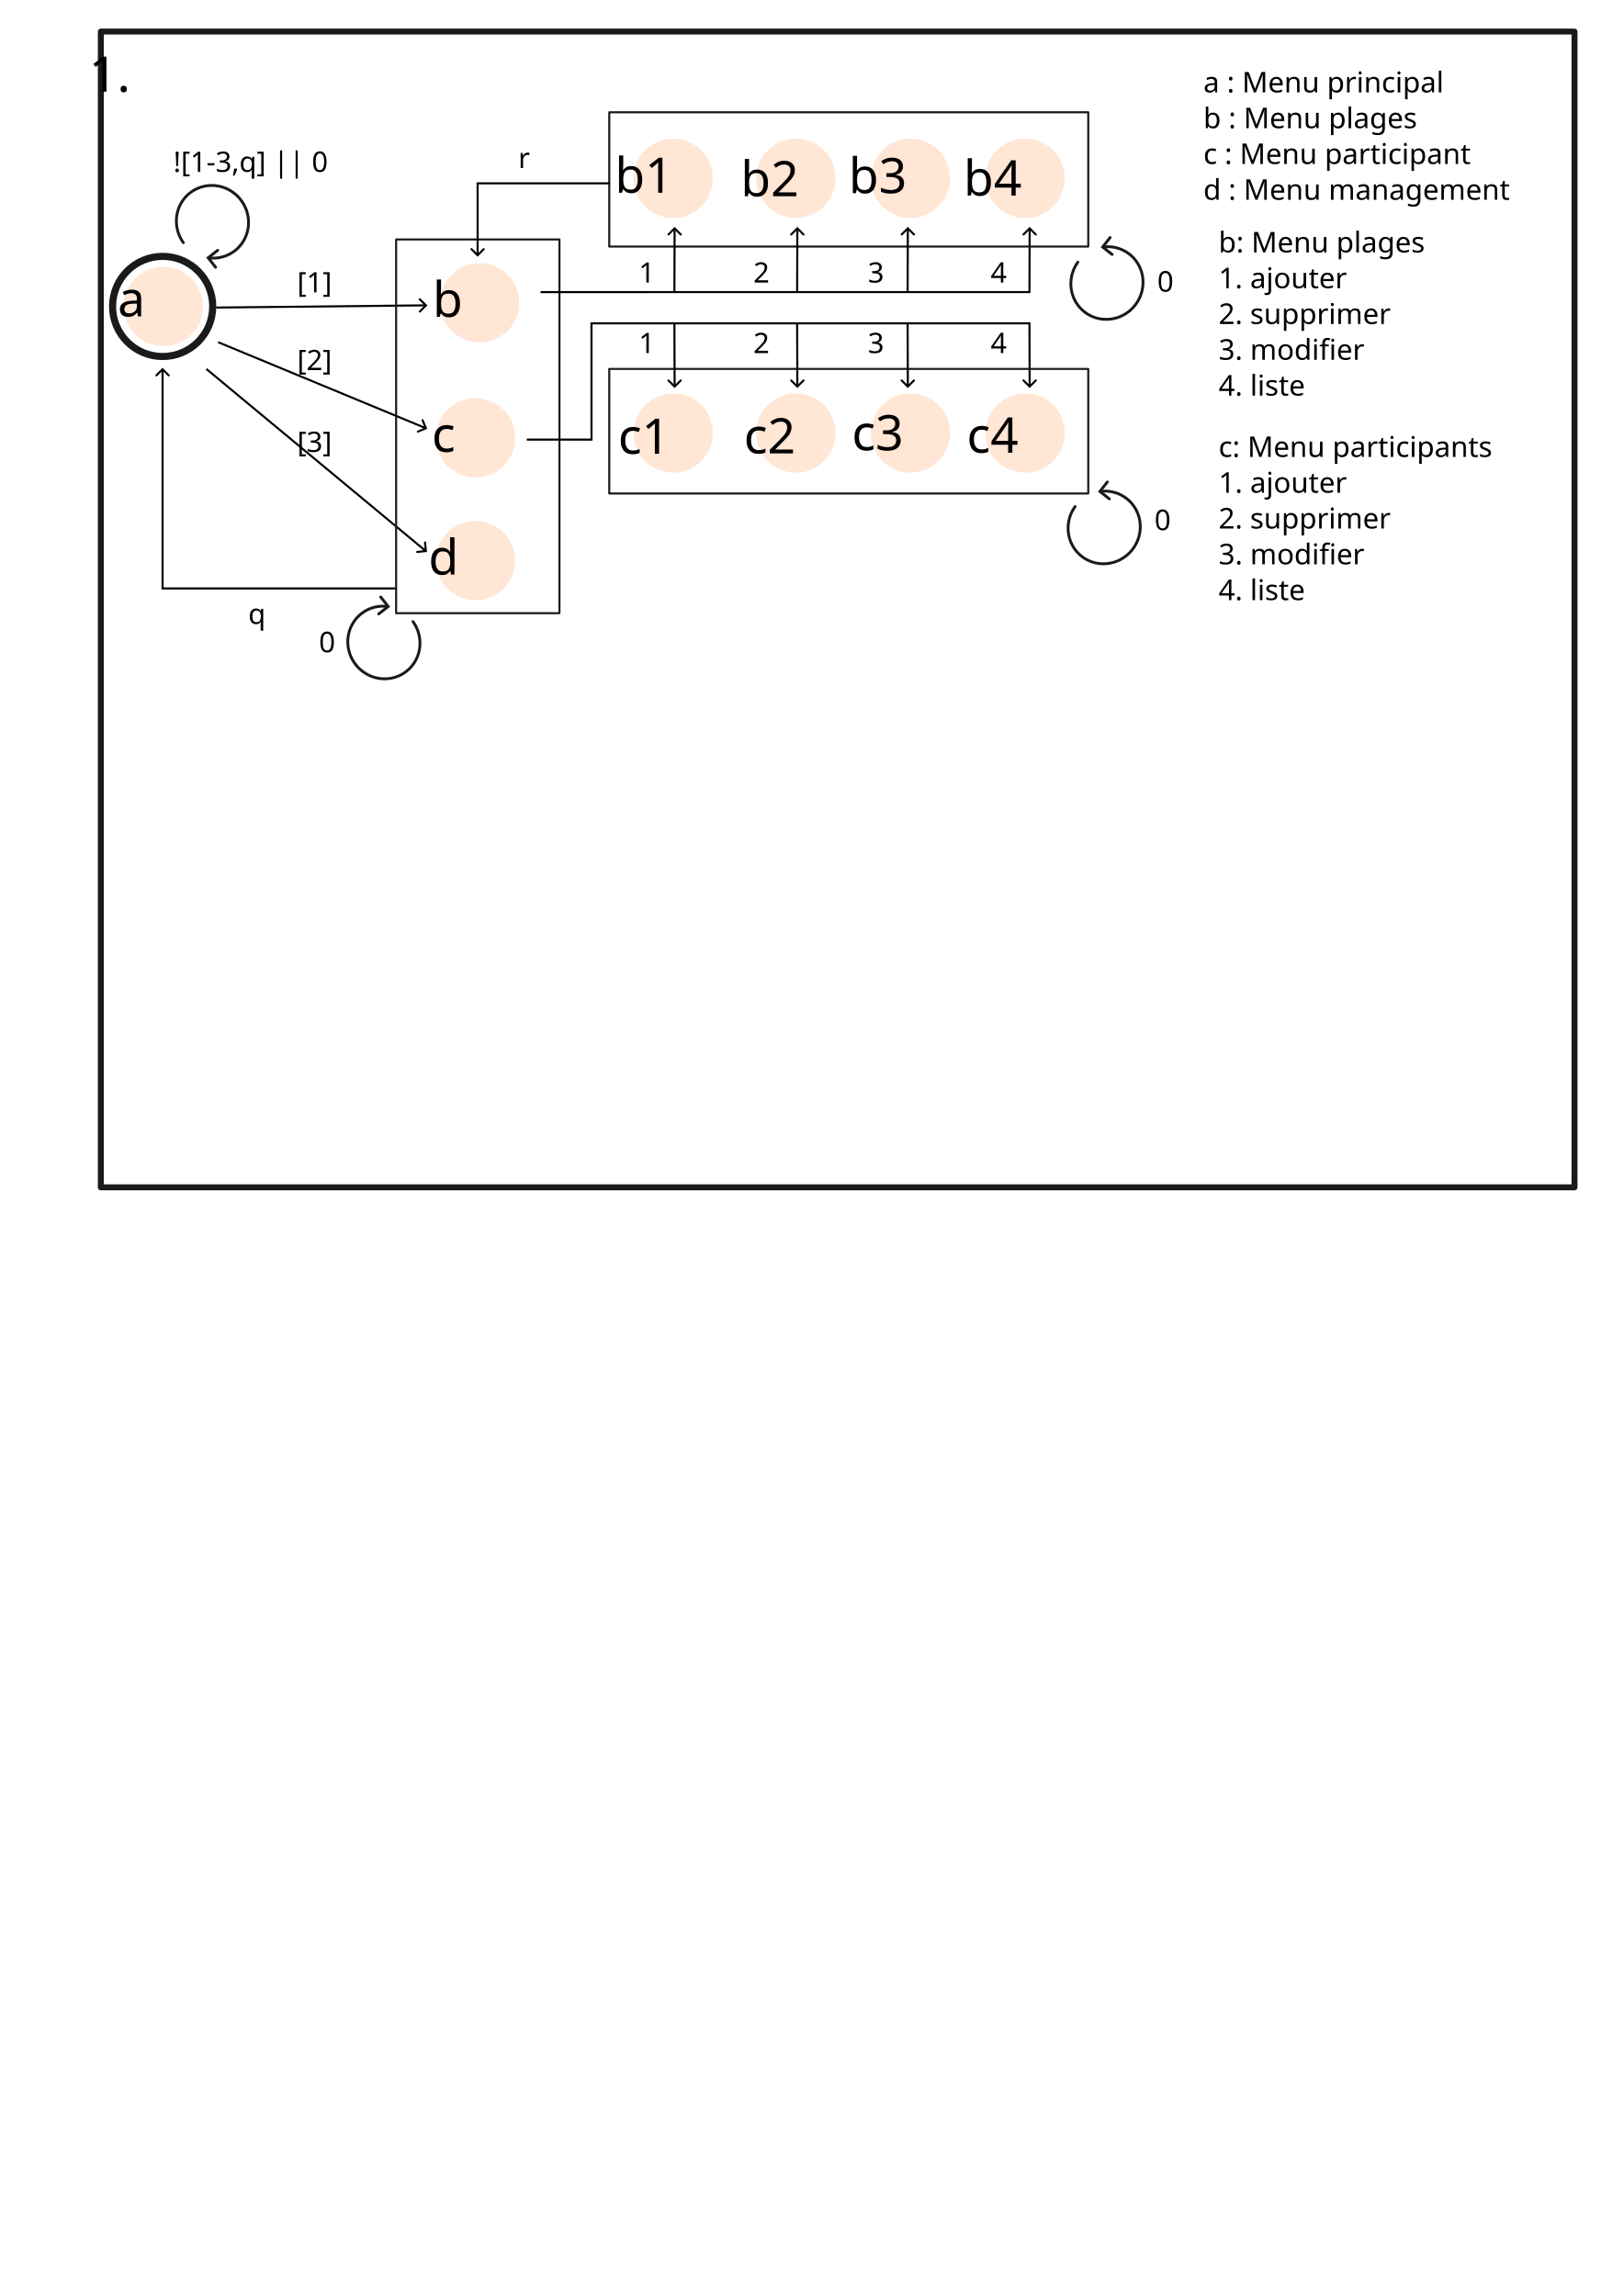
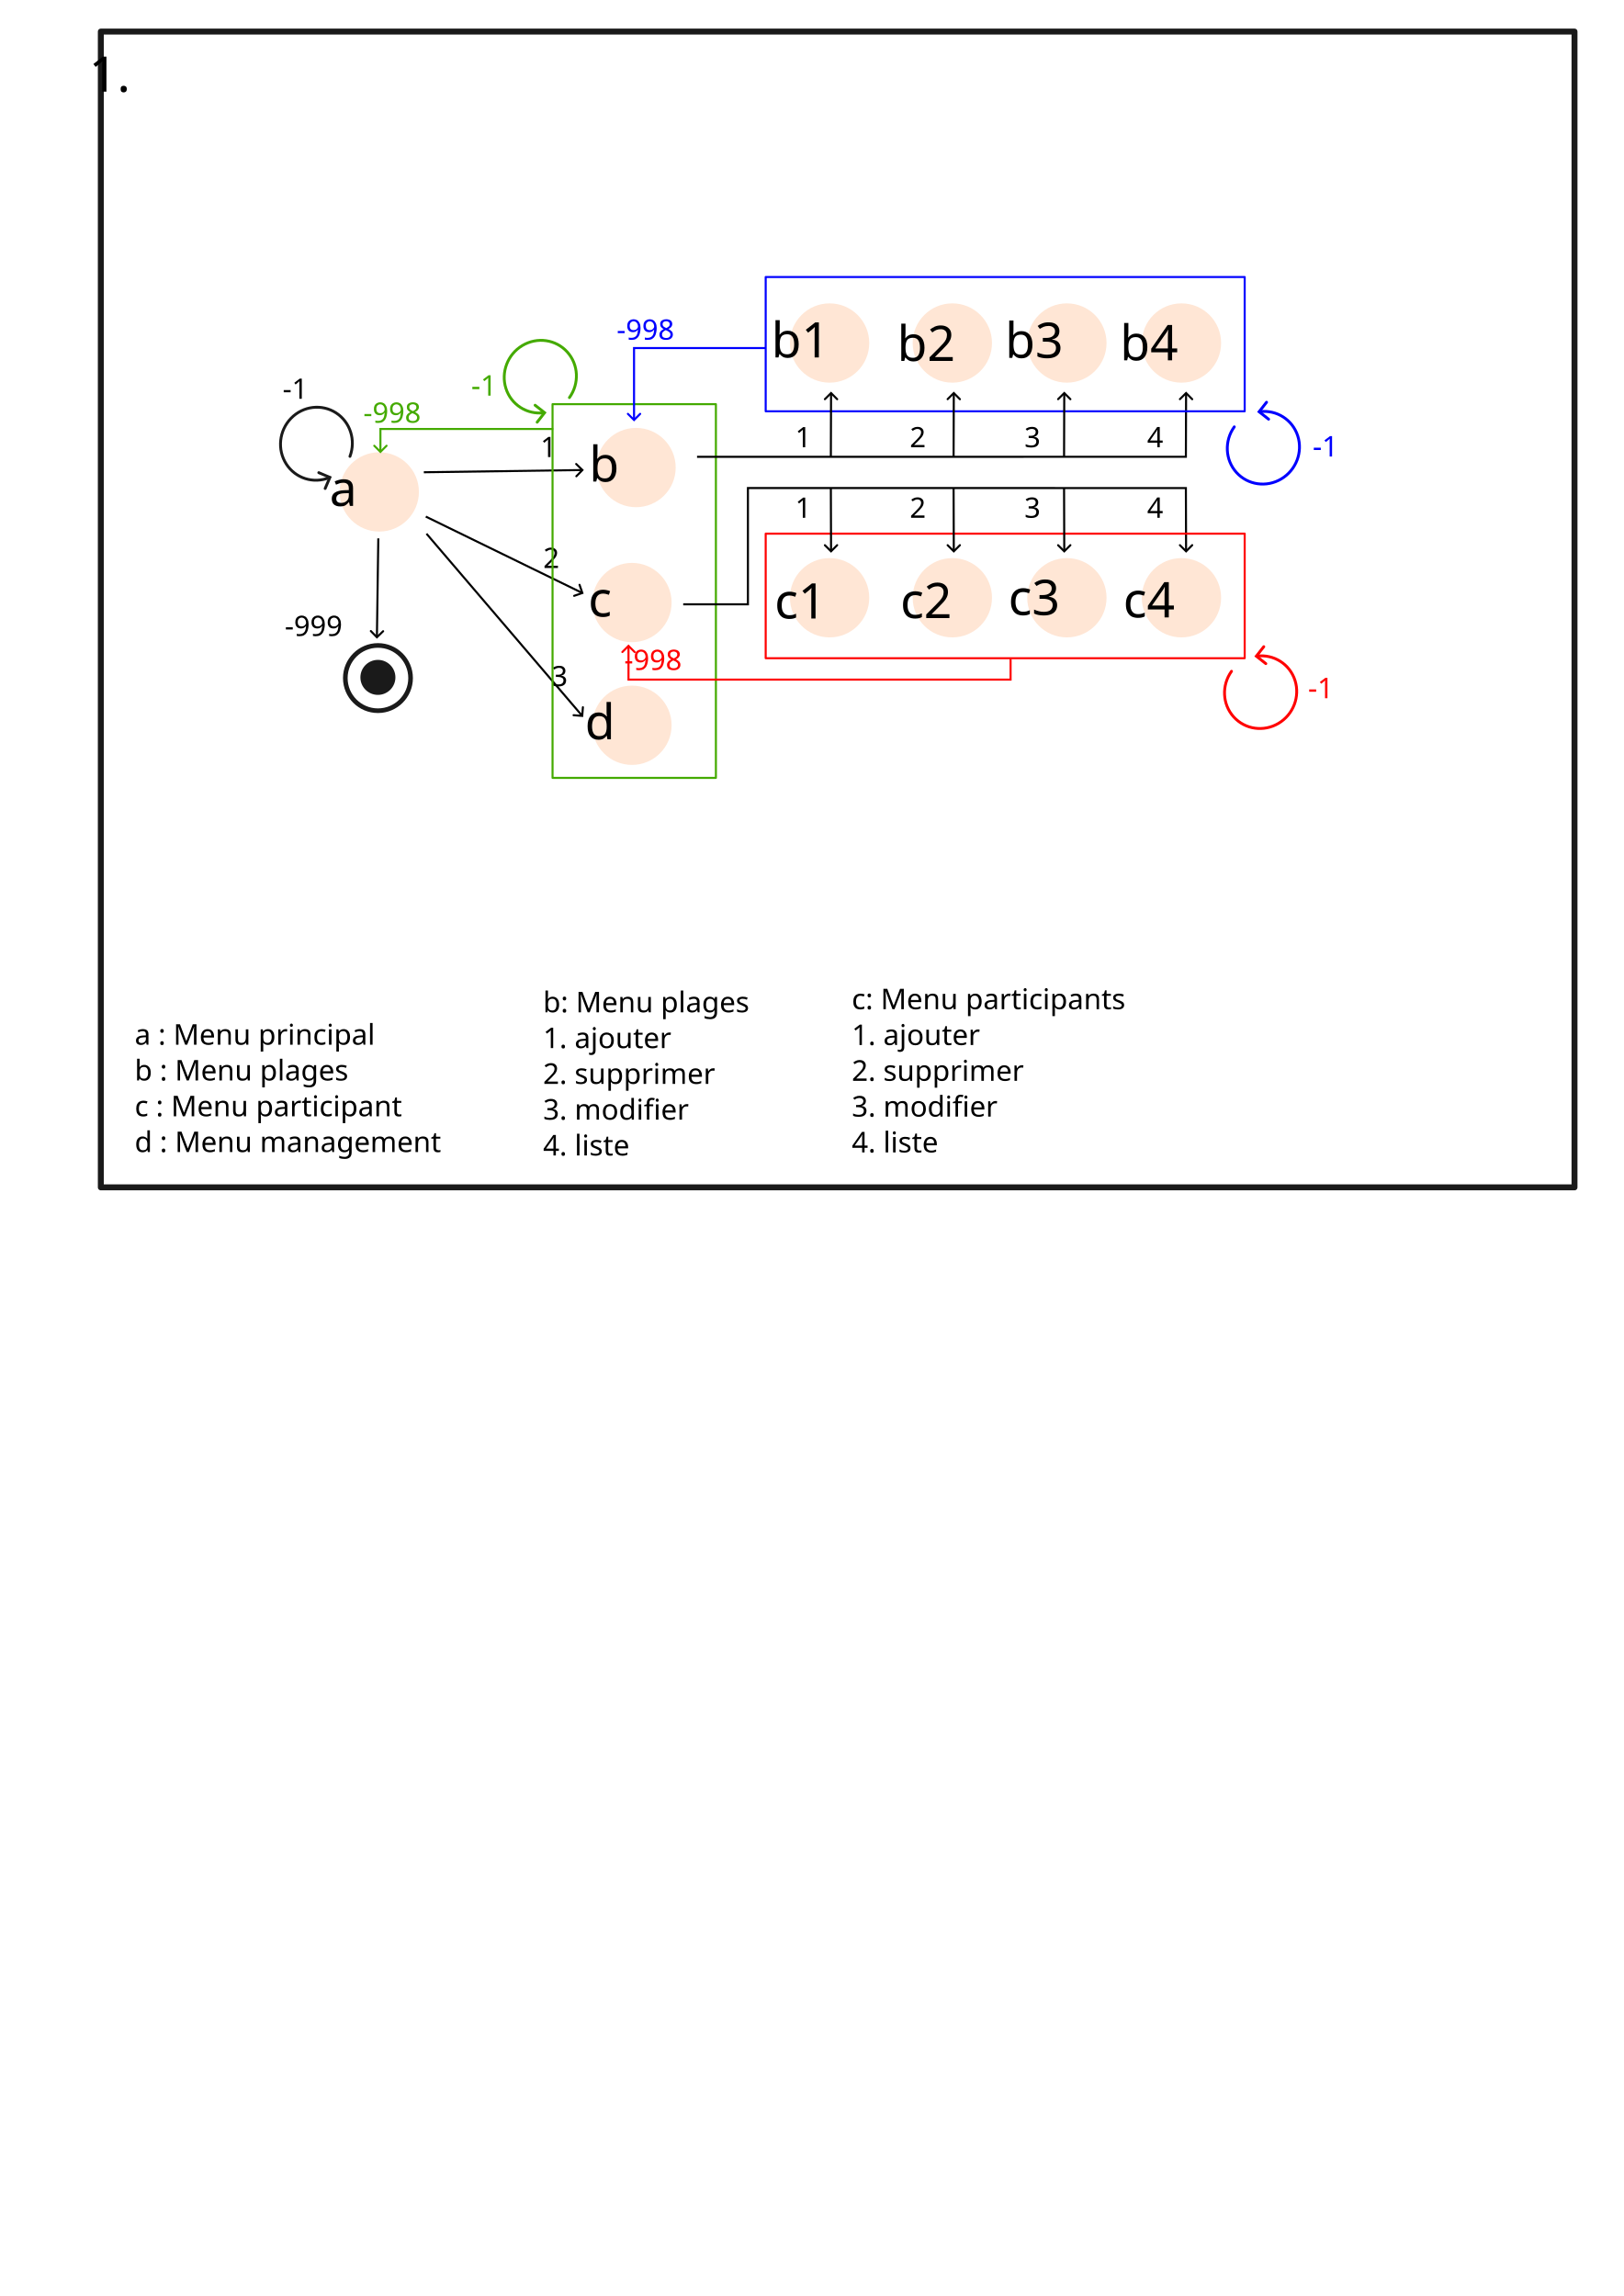
<svg xmlns="http://www.w3.org/2000/svg" width="210mm" height="297mm" viewBox="0 0 210 297" version="1.1" id="svg1">
  <defs id="defs1">
    <marker style="overflow:visible" id="ArrowWideRounded" refX="0" refY="0" orient="auto-start-reverse" markerWidth="1" markerHeight="1" viewBox="0 0 1 1" preserveAspectRatio="xMidYMid">
      <path style="fill:none;stroke:context-stroke;stroke-width:1;stroke-linecap:round" d="M 3,-3 0,0 3,3" transform="rotate(180,0.125,0)" id="path3" />
    </marker>
    <marker style="overflow:visible" id="ArrowWideRounded-2-6-6-7" refX="0" refY="0" orient="auto-start-reverse" markerWidth="1" markerHeight="1" viewBox="0 0 1 1" preserveAspectRatio="xMidYMid">
      <path style="fill:none;stroke:context-stroke;stroke-width:1;stroke-linecap:round" d="M 3,-3 0,0 3,3" transform="rotate(180,0.125,0)" id="path3-0-3-6-38" />
    </marker>
    <marker style="overflow:visible" id="ArrowWideRounded-2-6-6-7-6" refX="0" refY="0" orient="auto-start-reverse" markerWidth="1" markerHeight="1" viewBox="0 0 1 1" preserveAspectRatio="xMidYMid">
      <path style="fill:none;stroke:context-stroke;stroke-width:1;stroke-linecap:round" d="M 3,-3 0,0 3,3" transform="rotate(180,0.125,0)" id="path3-0-3-6-38-0" />
    </marker>
  </defs>
  <g id="layer1">
-     <circle style="fill:#ffe6d5;stroke-width:11.113;stroke-linecap:round;stroke-linejoin:round;paint-order:stroke markers fill" id="circle63" cx="21.119" cy="39.64" r="5.129" />
-     <text xml:space="preserve" style="font-size:6.35px;line-height:1.25;font-family:'Arial Black';-inkscape-font-specification:'Arial Black, ';text-align:center;word-spacing:0px;text-anchor:middle;stroke-width:0.265" x="21.119" y="40.923" id="text1">
-       <tspan id="tspan1" style="stroke-width:0.265" x="21.119" y="40.923">a</tspan>
+     <circle style="fill:#ffe6d5;stroke-width:11.113;stroke-linecap:round;stroke-linejoin:round;paint-order:stroke markers fill" id="circle63" cx="49.05" cy="63.632" r="5.129" />
+     <text xml:space="preserve" style="font-size:6.35px;line-height:1.25;font-family:'Arial Black';-inkscape-font-specification:'Arial Black, ';text-align:center;word-spacing:0px;text-anchor:middle;stroke-width:0.265" x="48.521" y="65.444" id="text1">
+       <tspan id="tspan1" style="stroke-width:0.265" x="48.521" y="65.444">a</tspan>
    </text>
-     <circle style="fill:#ffe6d5;stroke-width:11.113;stroke-linecap:round;stroke-linejoin:round;paint-order:stroke markers fill" id="path1-3" cx="62.029" cy="39.173" r="5.129" />
-     <text xml:space="preserve" style="font-size:6.35px;line-height:1.25;font-family:'Arial Black';-inkscape-font-specification:'Arial Black, ';text-align:center;word-spacing:0px;text-anchor:middle;stroke-width:0.265" x="62.029" y="40.985" id="text1-9">
-       <tspan id="tspan1-0" style="stroke-width:0.265" x="62.029" y="40.985">b</tspan>
+     <circle style="fill:#ffe6d5;stroke-width:11.113;stroke-linecap:round;stroke-linejoin:round;paint-order:stroke markers fill" id="path1-3" cx="82.261" cy="60.48" r="5.129" />
+     <text xml:space="preserve" style="font-size:6.35px;line-height:1.25;font-family:'Arial Black';-inkscape-font-specification:'Arial Black, ';text-align:center;word-spacing:0px;text-anchor:middle;stroke-width:0.265" x="82.261" y="62.291" id="text1-9">
+       <tspan id="tspan1-0" style="stroke-width:0.265" x="82.261" y="62.291">b</tspan>
    </text>
-     <circle style="fill:#ffe6d5;stroke-width:11.113;stroke-linecap:round;stroke-linejoin:round;paint-order:stroke markers fill" id="path1-3-4" cx="-23.065" cy="87.062" r="5.129" transform="rotate(-90)" />
-     <text xml:space="preserve" style="font-size:6.35px;line-height:1.25;font-family:'Arial Black';-inkscape-font-specification:'Arial Black, ';text-align:center;word-spacing:0px;text-anchor:middle;stroke-width:0.265" x="87.414" y="24.932" id="text1-9-0">
-       <tspan id="tspan1-0-8" style="stroke-width:0.265" x="87.414" y="24.932">b1</tspan>
+     <circle style="fill:#ffe6d5;stroke-width:11.113;stroke-linecap:round;stroke-linejoin:round;paint-order:stroke markers fill" id="path1-3-4" cx="-44.371" cy="107.294" r="5.129" transform="rotate(-90)" />
+     <text xml:space="preserve" style="font-size:6.35px;line-height:1.25;font-family:'Arial Black';-inkscape-font-specification:'Arial Black, ';text-align:center;word-spacing:0px;text-anchor:middle;stroke-width:0.265" x="107.646" y="46.238" id="text1-9-0">
+       <tspan id="tspan1-0-8" style="stroke-width:0.265" x="107.646" y="46.238">b1</tspan>
    </text>
-     <path style="fill:none;stroke:#000000;stroke-width:0.265px;stroke-linecap:butt;stroke-linejoin:miter;stroke-opacity:1;marker-end:url(#ArrowWideRounded)" d="m 27.958,39.783 27.069,-0.285" id="path64" />
-     <text xml:space="preserve" style="font-size:3.656px;line-height:1.25;font-family:'Arial Black';-inkscape-font-specification:'Arial Black, ';text-align:center;word-spacing:0px;text-anchor:middle;stroke-width:0.152" x="43.057" y="37.821" id="text4">
-       <tspan id="tspan4" style="stroke-width:0.152" x="43.057" y="37.821">[1]</tspan>
+     <path style="fill:none;stroke:#000000;stroke-width:0.265px;stroke-linecap:butt;stroke-linejoin:miter;stroke-opacity:1;marker-end:url(#ArrowWideRounded)" d="m 54.815,61.089 20.444,-0.285" id="path64" />
+     <text xml:space="preserve" style="font-size:3.656px;line-height:1.25;font-family:'Arial Black';-inkscape-font-specification:'Arial Black, ';text-align:center;word-spacing:0px;text-anchor:middle;stroke-width:0.152" x="73.316" y="59.128" id="text4">
+       <tspan id="tspan4" style="stroke-width:0.152" x="73.316" y="59.128">1</tspan>
    </text>
-     <circle style="fill:none;stroke:#1a1a1a;stroke-width:0.919;stroke-linecap:round;stroke-linejoin:round;stroke-dasharray:none;paint-order:stroke markers fill" id="circle64-1" cx="21.036" cy="39.64" r="6.478" />
+     <circle style="fill:none;stroke:#1a1a1a;stroke-width:0.599;stroke-linecap:round;stroke-linejoin:round;stroke-dasharray:none;paint-order:stroke markers fill" id="circle64-1" cx="48.882" cy="87.713" r="4.221" />
    <rect style="fill:none;stroke:#1a1a1a;stroke-width:0.768;stroke-linecap:round;stroke-linejoin:round;stroke-dasharray:none;paint-order:stroke markers fill" id="rect5" width="190.597" height="149.506" x="13.04" y="4.085" />
    <text xml:space="preserve" style="font-size:6.35px;line-height:1.25;font-family:'Arial Black';-inkscape-font-specification:'Arial Black, ';text-align:center;word-spacing:0px;text-anchor:middle;stroke-width:0.265" x="18.311" y="11.859" id="text9">
      <tspan id="tspan9" style="stroke-width:0.265" x="18.311" y="11.859">1.</tspan>
    </text>
-     <text xml:space="preserve" style="font-size:3.704px;line-height:1.25;font-family:'Arial Black';-inkscape-font-specification:'Arial Black, ';word-spacing:0px;stroke-width:0.265" x="155.639" y="11.951" id="text2">
-       <tspan id="tspan2" style="stroke-width:0.265" x="155.639" y="11.951">a : Menu principal</tspan>
-       <tspan style="stroke-width:0.265" x="155.639" y="16.581" id="tspan3">b : Menu plages</tspan>
-       <tspan style="stroke-width:0.265" x="155.639" y="21.211" id="tspan5">c : Menu participant</tspan>
-       <tspan style="stroke-width:0.265" x="155.639" y="25.841" id="tspan6">d : Menu management</tspan>
+     <text xml:space="preserve" style="font-size:3.704px;line-height:1.25;font-family:'Arial Black';-inkscape-font-specification:'Arial Black, ';word-spacing:0px;stroke-width:0.265" x="17.417" y="135.134" id="text2">
+       <tspan id="tspan2" style="stroke-width:0.265" x="17.417" y="135.134">a : Menu principal</tspan>
+       <tspan style="stroke-width:0.265" x="17.417" y="139.764" id="tspan3">b : Menu plages</tspan>
+       <tspan style="stroke-width:0.265" x="17.417" y="144.394" id="tspan5">c : Menu participant</tspan>
+       <tspan style="stroke-width:0.265" x="17.417" y="149.024" id="tspan6">d : Menu management</tspan>
    </text>
-     <text xml:space="preserve" style="font-size:3.704px;line-height:1.25;font-family:'Arial Black';-inkscape-font-specification:'Arial Black, ';word-spacing:0px;stroke-width:0.265" x="157.607" y="32.65" id="text7">
-       <tspan id="tspan7" style="stroke-width:0.265" x="157.607" y="32.65">b: Menu plages</tspan>
-       <tspan style="stroke-width:0.265" x="157.607" y="37.28" id="tspan8">1. ajouter</tspan>
-       <tspan style="stroke-width:0.265" x="157.607" y="41.91" id="tspan19">2. supprimer</tspan>
-       <tspan style="stroke-width:0.265" x="157.607" y="46.54" id="tspan20">3. modifier</tspan>
-       <tspan style="stroke-width:0.265" x="157.607" y="51.171" id="tspan31">4. liste</tspan>
+     <text xml:space="preserve" style="font-size:3.704px;line-height:1.25;font-family:'Arial Black';-inkscape-font-specification:'Arial Black, ';word-spacing:0px;stroke-width:0.265" x="70.233" y="130.945" id="text7">
+       <tspan id="tspan7" style="stroke-width:0.265" x="70.233" y="130.945">b: Menu plages</tspan>
+       <tspan style="stroke-width:0.265" x="70.233" y="135.576" id="tspan8">1. ajouter</tspan>
+       <tspan style="stroke-width:0.265" x="70.233" y="140.206" id="tspan19">2. supprimer</tspan>
+       <tspan style="stroke-width:0.265" x="70.233" y="144.836" id="tspan20">3. modifier</tspan>
+       <tspan style="stroke-width:0.265" x="70.233" y="149.466" id="tspan31">4. liste</tspan>
    </text>
-     <text xml:space="preserve" style="font-size:3.656px;line-height:1.25;font-family:'Arial Black';-inkscape-font-specification:'Arial Black, ';text-align:center;word-spacing:0px;text-anchor:middle;stroke-width:0.152" x="34.792" y="22.234" id="text32">
-       <tspan id="tspan32" style="stroke-width:0.152" x="34.792" y="22.234">![1-3,q] || 0</tspan>
+     <text xml:space="preserve" style="font-size:3.656px;line-height:1.25;font-family:'Arial Black';-inkscape-font-specification:'Arial Black, ';text-align:center;word-spacing:0px;text-anchor:middle;stroke-width:0.152" x="40.43" y="51.585" id="text32">
+       <tspan style="stroke-width:0.152" x="41.039" y="51.585" id="tspan47">-1 </tspan>
    </text>
-     <path style="fill:none;stroke:#1a1a1a;stroke-width:0.368;stroke-linecap:round;stroke-linejoin:round;stroke-dasharray:none;marker-end:url(#ArrowWideRounded-2-6-6-7);paint-order:stroke markers fill" id="path32" d="m -0.956,-39.331 a 4.634,4.735 0 0 1 -3.67,4.631 4.634,4.735 0 0 1 -5.197,-2.704 4.634,4.735 0 0 1 1.507,-5.756 4.634,4.735 0 0 1 5.824,0.308" transform="rotate(144.3262)" />
-     <path style="fill:none;stroke:#1a1a1a;stroke-width:0.368;stroke-linecap:round;stroke-linejoin:round;stroke-dasharray:none;marker-end:url(#ArrowWideRounded-2-6-6-7-6);paint-order:stroke markers fill" id="path32-6" d="m -133.018,-53.749 a 4.634,4.735 0 0 1 -3.67,4.631 4.634,4.735 0 0 1 -5.197,-2.704 4.634,4.735 0 0 1 1.507,-5.756 4.634,4.735 0 0 1 5.824,0.308" transform="matrix(-0.81235,-0.5831702,-0.5831702,0.81235,0,0)" />
-     <circle style="fill:#ffe6d5;stroke-width:11.113;stroke-linecap:round;stroke-linejoin:round;paint-order:stroke markers fill" id="circle32" cx="61.5" cy="56.636" r="5.129" />
-     <text xml:space="preserve" style="font-size:6.35px;line-height:1.25;font-family:'Arial Black';-inkscape-font-specification:'Arial Black, ';text-align:center;word-spacing:0px;text-anchor:middle;stroke-width:0.265" x="61.5" y="58.447" id="text33">
-       <tspan id="tspan33" style="stroke-width:0.265" x="61.5" y="58.447">c</tspan>
+     <path style="fill:none;stroke:#1a1a1a;stroke-width:0.368;stroke-linecap:round;stroke-linejoin:round;stroke-dasharray:none;marker-end:url(#ArrowWideRounded-2-6-6-7);paint-order:stroke markers fill" id="path32" d="m 63.189,-39.255 a 4.634,4.735 0 0 1 -3.67,4.631 4.634,4.735 0 0 1 -5.197,-2.704 4.634,4.735 0 0 1 1.507,-5.756 4.634,4.735 0 0 1 5.824,0.308" transform="matrix(0.9356054,0.3530475,0.3530475,-0.9356054,0,0)" />
+     <path style="fill:none;stroke:#0000ff;stroke-width:0.368;stroke-linecap:round;stroke-linejoin:round;stroke-dasharray:none;marker-end:url(#ArrowWideRounded-2-6-6-7-6);paint-order:stroke markers fill" id="path32-6" d="m -161.879,-48.24 a 4.634,4.735 0 0 1 -3.67,4.631 4.634,4.735 0 0 1 -5.197,-2.704 4.634,4.735 0 0 1 1.507,-5.756 4.634,4.735 0 0 1 5.824,0.308" transform="matrix(-0.81235,-0.5831702,-0.5831702,0.81235,0,0)" />
+     <circle style="fill:#ffe6d5;stroke-width:11.113;stroke-linecap:round;stroke-linejoin:round;paint-order:stroke markers fill" id="circle32" cx="81.732" cy="77.942" r="5.129" />
+     <text xml:space="preserve" style="font-size:6.35px;line-height:1.25;font-family:'Arial Black';-inkscape-font-specification:'Arial Black, ';text-align:center;word-spacing:0px;text-anchor:middle;stroke-width:0.265" x="81.732" y="79.754" id="text33">
+       <tspan id="tspan33" style="stroke-width:0.265" x="81.732" y="79.754">c</tspan>
    </text>
-     <path style="fill:none;stroke:#000000;stroke-width:0.265px;stroke-linecap:butt;stroke-linejoin:miter;stroke-opacity:1;marker-end:url(#ArrowWideRounded)" d="m 28.211,44.264 26.815,11.109" id="path33" />
-     <text xml:space="preserve" style="font-size:3.656px;line-height:1.25;font-family:'Arial Black';-inkscape-font-specification:'Arial Black, ';text-align:center;word-spacing:0px;text-anchor:middle;stroke-width:0.152" x="43.057" y="47.875" id="text34">
-       <tspan id="tspan34" style="stroke-width:0.152" x="43.057" y="47.875">[2]</tspan>
+     <path style="fill:none;stroke:#000000;stroke-width:0.265px;stroke-linecap:butt;stroke-linejoin:miter;stroke-opacity:1;marker-end:url(#ArrowWideRounded)" d="M 55.068,66.823 75.259,76.679" id="path33" />
+     <text xml:space="preserve" style="font-size:3.656px;line-height:1.25;font-family:'Arial Black';-inkscape-font-specification:'Arial Black, ';text-align:center;word-spacing:0px;text-anchor:middle;stroke-width:0.152" x="73.674" y="73.479" id="text34">
+       <tspan id="tspan34" style="stroke-width:0.152" x="73.674" y="73.479">2</tspan>
    </text>
-     <circle style="fill:#ffe6d5;stroke-width:11.113;stroke-linecap:round;stroke-linejoin:round;paint-order:stroke markers fill" id="circle34" cx="61.5" cy="72.511" r="5.129" />
-     <text xml:space="preserve" style="font-size:6.35px;line-height:1.25;font-family:'Arial Black';-inkscape-font-specification:'Arial Black, ';text-align:center;word-spacing:0px;text-anchor:middle;stroke-width:0.265" x="61.5" y="74.322" id="text35">
-       <tspan id="tspan35" style="stroke-width:0.265" x="61.5" y="74.322">d</tspan>
+     <circle style="fill:#ffe6d5;stroke-width:11.113;stroke-linecap:round;stroke-linejoin:round;paint-order:stroke markers fill" id="circle34" cx="81.732" cy="93.817" r="5.129" />
+     <text xml:space="preserve" style="font-size:6.35px;line-height:1.25;font-family:'Arial Black';-inkscape-font-specification:'Arial Black, ';text-align:center;word-spacing:0px;text-anchor:middle;stroke-width:0.265" x="81.732" y="95.629" id="text35">
+       <tspan id="tspan35" style="stroke-width:0.265" x="81.732" y="95.629">d</tspan>
    </text>
-     <path style="fill:none;stroke:#000000;stroke-width:0.265px;stroke-linecap:butt;stroke-linejoin:miter;stroke-opacity:1;marker-end:url(#ArrowWideRounded)" d="m 26.692,47.731 28.335,23.517" id="path35" />
-     <text xml:space="preserve" style="font-size:3.656px;line-height:1.25;font-family:'Arial Black';-inkscape-font-specification:'Arial Black, ';text-align:center;word-spacing:0px;text-anchor:middle;stroke-width:0.152" x="43.057" y="58.459" id="text36">
-       <tspan id="tspan36" style="stroke-width:0.152" x="43.057" y="58.459">[3]</tspan>
+     <path style="fill:none;stroke:#000000;stroke-width:0.265px;stroke-linecap:butt;stroke-linejoin:miter;stroke-opacity:1;marker-end:url(#ArrowWideRounded)" d="M 55.16,69.038 75.259,92.554" id="path35" />
+     <text xml:space="preserve" style="font-size:3.656px;line-height:1.25;font-family:'Arial Black';-inkscape-font-specification:'Arial Black, ';text-align:center;word-spacing:0px;text-anchor:middle;stroke-width:0.152" x="74.748" y="88.765" id="text36">
+       <tspan id="tspan36" style="stroke-width:0.152" x="74.748" y="88.765">3</tspan>
    </text>
-     <rect style="fill:none;stroke:#1a1a1a;stroke-width:0.265;stroke-linecap:round;stroke-linejoin:round;stroke-opacity:1;paint-order:fill markers stroke" id="rect36" width="21.127" height="48.342" x="51.231" y="30.975" />
-     <path style="fill:none;stroke:#000000;stroke-width:0.265;stroke-linecap:butt;stroke-linejoin:miter;stroke-dasharray:none;stroke-opacity:1;marker-end:url(#ArrowWideRounded-2-6-6-7)" d="M 51.136,76.118 H 21.024 V 47.829" id="path36" />
-     <text xml:space="preserve" style="font-size:3.656px;line-height:1.25;font-family:'Arial Black';-inkscape-font-specification:'Arial Black, ';text-align:center;word-spacing:0px;text-anchor:middle;stroke-width:0.152" x="35.604" y="80.713" id="text32-0">
-       <tspan id="tspan32-2" style="stroke-width:0.152" x="35.604" y="80.713">q</tspan>
+     <rect style="fill:none;stroke:#44aa00;stroke-width:0.265;stroke-linecap:round;stroke-linejoin:round;stroke-opacity:1;paint-order:fill markers stroke" id="rect36" width="21.127" height="48.342" x="71.463" y="52.281" />
+     <path style="fill:none;stroke:#44aa00;stroke-width:0.265;stroke-linecap:butt;stroke-linejoin:miter;stroke-dasharray:none;stroke-opacity:1;marker-end:url(#ArrowWideRounded-2-6-6-7)" d="M 71.551,55.491 H 49.202 v 2.897" id="path36" />
+     <path style="fill:none;stroke:#000000;stroke-width:0.265px;stroke-linecap:butt;stroke-linejoin:miter;stroke-opacity:1;marker-end:url(#ArrowWideRounded)" d="m 90.152,59.091 63.223,-0.003 0.026,-8.18" id="path37" />
+     <circle style="fill:#ffe6d5;stroke-width:11.113;stroke-linecap:round;stroke-linejoin:round;paint-order:stroke markers fill" id="circle38" cx="-44.371" cy="123.169" r="5.129" transform="rotate(-90)" />
+     <text xml:space="preserve" style="font-size:6.35px;line-height:1.25;font-family:'Arial Black';-inkscape-font-specification:'Arial Black, ';text-align:center;word-spacing:0px;text-anchor:middle;stroke-width:0.265" x="123.916" y="46.691" id="text38">
+       <tspan id="tspan38" style="stroke-width:0.265" x="123.916" y="46.691">b2</tspan>
    </text>
-     <path style="fill:none;stroke:#000000;stroke-width:0.265px;stroke-linecap:butt;stroke-linejoin:miter;stroke-opacity:1;marker-end:url(#ArrowWideRounded)" d="m 69.92,37.785 63.223,-0.003 0.026,-8.18" id="path37" />
-     <circle style="fill:#ffe6d5;stroke-width:11.113;stroke-linecap:round;stroke-linejoin:round;paint-order:stroke markers fill" id="circle38" cx="-23.065" cy="102.937" r="5.129" transform="rotate(-90)" />
-     <text xml:space="preserve" style="font-size:6.35px;line-height:1.25;font-family:'Arial Black';-inkscape-font-specification:'Arial Black, ';text-align:center;word-spacing:0px;text-anchor:middle;stroke-width:0.265" x="103.683" y="25.385" id="text38">
-       <tspan id="tspan38" style="stroke-width:0.265" x="103.683" y="25.385">b2</tspan>
+     <circle style="fill:#ffe6d5;stroke-width:11.113;stroke-linecap:round;stroke-linejoin:round;paint-order:stroke markers fill" id="circle39" cx="-44.371" cy="137.985" r="5.129" transform="rotate(-90)" />
+     <text xml:space="preserve" style="font-size:6.35px;line-height:1.25;font-family:'Arial Black';-inkscape-font-specification:'Arial Black, ';text-align:center;word-spacing:0px;text-anchor:middle;stroke-width:0.265" x="137.881" y="46.289" id="text39">
+       <tspan id="tspan39" style="stroke-width:0.265" x="137.881" y="46.289">b3</tspan>
    </text>
-     <circle style="fill:#ffe6d5;stroke-width:11.113;stroke-linecap:round;stroke-linejoin:round;paint-order:stroke markers fill" id="circle39" cx="-23.065" cy="117.753" r="5.129" transform="rotate(-90)" />
-     <text xml:space="preserve" style="font-size:6.35px;line-height:1.25;font-family:'Arial Black';-inkscape-font-specification:'Arial Black, ';text-align:center;word-spacing:0px;text-anchor:middle;stroke-width:0.265" x="117.649" y="24.983" id="text39">
-       <tspan id="tspan39" style="stroke-width:0.265" x="117.649" y="24.983">b3</tspan>
+     <rect style="fill:none;stroke:#0000ff;stroke-width:0.265;stroke-linecap:round;stroke-linejoin:round;stroke-opacity:1;paint-order:fill markers stroke" id="rect39" width="17.367" height="61.95" x="-53.201" y="99.03" transform="rotate(-90)" />
+     <path style="fill:none;stroke:#0000ff;stroke-width:0.265;stroke-linecap:butt;stroke-linejoin:miter;stroke-dasharray:none;stroke-opacity:1;marker-end:url(#ArrowWideRounded-2-6-6-7)" d="M 99.079,45.023 H 82.002 v 9.239" id="path40" />
+     <text xml:space="preserve" style="font-size:3.656px;line-height:1.25;font-family:'Arial Black';-inkscape-font-specification:'Arial Black, ';text-align:center;word-spacing:0px;text-anchor:middle;fill:#0000ff;stroke-width:0.152" x="85.86" y="43.937" id="text40">
+       <tspan id="tspan40" style="fill:#0000ff;stroke-width:0.152" x="85.86" y="43.937">-998</tspan>
    </text>
-     <rect style="fill:none;stroke:#1a1a1a;stroke-width:0.265;stroke-linecap:round;stroke-linejoin:round;stroke-opacity:1;paint-order:fill markers stroke" id="rect39" width="17.367" height="61.95" x="-31.894" y="78.798" transform="rotate(-90)" />
-     <path style="fill:none;stroke:#000000;stroke-width:0.265;stroke-linecap:butt;stroke-linejoin:miter;stroke-dasharray:none;stroke-opacity:1;marker-end:url(#ArrowWideRounded-2-6-6-7)" d="m 78.847,23.716 -17.077,0 v 9.239" id="path40" />
-     <text xml:space="preserve" style="font-size:3.656px;line-height:1.25;font-family:'Arial Black';-inkscape-font-specification:'Arial Black, ';text-align:center;word-spacing:0px;text-anchor:middle;stroke-width:0.152" x="70.159" y="21.736" id="text40">
-       <tspan id="tspan40" style="stroke-width:0.152" x="70.159" y="21.736">r</tspan>
+     <circle style="fill:#ffe6d5;stroke-width:11.113;stroke-linecap:round;stroke-linejoin:round;paint-order:stroke markers fill" id="circle40" cx="-44.371" cy="152.802" r="5.129" transform="rotate(-90)" />
+     <text xml:space="preserve" style="font-size:6.35px;line-height:1.25;font-family:'Arial Black';-inkscape-font-specification:'Arial Black, ';text-align:center;word-spacing:0px;text-anchor:middle;stroke-width:0.265" x="152.742" y="46.603" id="text41">
+       <tspan id="tspan41" style="stroke-width:0.265" x="152.742" y="46.603">b4</tspan>
    </text>
-     <circle style="fill:#ffe6d5;stroke-width:11.113;stroke-linecap:round;stroke-linejoin:round;paint-order:stroke markers fill" id="circle40" cx="-23.065" cy="132.57" r="5.129" transform="rotate(-90)" />
-     <text xml:space="preserve" style="font-size:6.35px;line-height:1.25;font-family:'Arial Black';-inkscape-font-specification:'Arial Black, ';text-align:center;word-spacing:0px;text-anchor:middle;stroke-width:0.265" x="132.51" y="25.297" id="text41">
-       <tspan id="tspan41" style="stroke-width:0.265" x="132.51" y="25.297">b4</tspan>
+     <path style="fill:none;stroke:#44aa00;stroke-width:0.368;stroke-linecap:round;stroke-linejoin:round;stroke-dasharray:none;marker-end:url(#ArrowWideRounded-2-6-6-7-6);paint-order:stroke markers fill" id="path1" d="m 89.818,1.169 a 4.634,4.735 0 0 1 -3.67,4.631 4.634,4.735 0 0 1 -5.197,-2.704 4.634,4.735 0 0 1 1.507,-5.756 4.634,4.735 0 0 1 5.824,0.308" transform="matrix(0.81235,0.5831702,0.5831702,-0.81235,0,0)" />
+     <text xml:space="preserve" style="font-size:3.704px;line-height:1.25;font-family:'Arial Black';-inkscape-font-specification:'Arial Black, ';word-spacing:0px;fill:#44aa00;stroke-width:0.265" x="60.951" y="51.18" id="text10">
+       <tspan id="tspan10" style="fill:#44aa00;stroke-width:0.265" x="60.951" y="51.18">-1</tspan>
    </text>
-     <path style="fill:none;stroke:#1a1a1a;stroke-width:0.368;stroke-linecap:round;stroke-linejoin:round;stroke-dasharray:none;marker-end:url(#ArrowWideRounded-2-6-6-7-6);paint-order:stroke markers fill" id="path1" d="m -3.5,96.468 a 4.634,4.735 0 0 1 -3.67,4.631 4.634,4.735 0 0 1 -5.197,-2.704 4.634,4.735 0 0 1 1.507,-5.756 4.634,4.735 0 0 1 5.824,0.308" transform="rotate(-35.67383)" />
-     <text xml:space="preserve" style="font-size:3.704px;line-height:1.25;font-family:'Arial Black';-inkscape-font-specification:'Arial Black, ';word-spacing:0px;stroke-width:0.265" x="41.248" y="84.378" id="text10">
-       <tspan id="tspan10" style="stroke-width:0.265" x="41.248" y="84.378">0</tspan>
+     <path style="fill:none;stroke:#000000;stroke-width:0.265px;stroke-linecap:butt;stroke-linejoin:miter;stroke-opacity:1;marker-end:url(#ArrowWideRounded)" d="m 137.619,59.089 0.026,-8.18" id="path12" />
+     <path style="fill:none;stroke:#000000;stroke-width:0.265px;stroke-linecap:butt;stroke-linejoin:miter;stroke-opacity:1;marker-end:url(#ArrowWideRounded)" d="m 123.332,59.089 0.026,-8.18" id="path13" />
+     <path style="fill:none;stroke:#000000;stroke-width:0.265px;stroke-linecap:butt;stroke-linejoin:miter;stroke-opacity:1;marker-end:url(#ArrowWideRounded)" d="m 107.457,59.089 0.026,-8.18" id="path14" />
+     <text xml:space="preserve" style="font-size:3.656px;line-height:1.25;font-family:'Arial Black';-inkscape-font-specification:'Arial Black, ';text-align:center;word-spacing:0px;text-anchor:middle;stroke-width:0.152" x="106.266" y="57.859" id="text14">
+       <tspan id="tspan14" style="stroke-width:0.152" x="106.266" y="57.859">1</tspan>
    </text>
-     <text xml:space="preserve" style="font-size:3.704px;line-height:1.25;font-family:'Arial Black';-inkscape-font-specification:'Arial Black, ';word-spacing:0px;stroke-width:0.265" x="149.667" y="37.729" id="text12">
-       <tspan id="tspan12" style="stroke-width:0.265" x="149.667" y="37.729">0</tspan>
+     <text xml:space="preserve" style="font-size:3.656px;line-height:1.25;font-family:'Arial Black';-inkscape-font-specification:'Arial Black, ';text-align:center;word-spacing:0px;text-anchor:middle;stroke-width:0.152" x="121.083" y="57.859" id="text15">
+       <tspan id="tspan15" style="stroke-width:0.152" x="121.083" y="57.859">2</tspan>
    </text>
-     <path style="fill:none;stroke:#000000;stroke-width:0.265px;stroke-linecap:butt;stroke-linejoin:miter;stroke-opacity:1;marker-end:url(#ArrowWideRounded)" d="m 117.387,37.782 0.026,-8.18" id="path12" />
-     <path style="fill:none;stroke:#000000;stroke-width:0.265px;stroke-linecap:butt;stroke-linejoin:miter;stroke-opacity:1;marker-end:url(#ArrowWideRounded)" d="m 103.1,37.782 0.026,-8.18" id="path13" />
-     <path style="fill:none;stroke:#000000;stroke-width:0.265px;stroke-linecap:butt;stroke-linejoin:miter;stroke-opacity:1;marker-end:url(#ArrowWideRounded)" d="m 87.225,37.782 0.026,-8.18" id="path14" />
-     <text xml:space="preserve" style="font-size:3.656px;line-height:1.25;font-family:'Arial Black';-inkscape-font-specification:'Arial Black, ';text-align:center;word-spacing:0px;text-anchor:middle;stroke-width:0.152" x="86.034" y="36.553" id="text14">
-       <tspan id="tspan14" style="stroke-width:0.152" x="86.034" y="36.553">1</tspan>
+     <text xml:space="preserve" style="font-size:3.656px;line-height:1.25;font-family:'Arial Black';-inkscape-font-specification:'Arial Black, ';text-align:center;word-spacing:0px;text-anchor:middle;stroke-width:0.152" x="135.9" y="57.859" id="text16">
+       <tspan id="tspan16" style="stroke-width:0.152" x="135.9" y="57.859">3</tspan>
    </text>
-     <text xml:space="preserve" style="font-size:3.656px;line-height:1.25;font-family:'Arial Black';-inkscape-font-specification:'Arial Black, ';text-align:center;word-spacing:0px;text-anchor:middle;stroke-width:0.152" x="100.851" y="36.553" id="text15">
-       <tspan id="tspan15" style="stroke-width:0.152" x="100.851" y="36.553">2</tspan>
+     <text xml:space="preserve" style="font-size:3.656px;line-height:1.25;font-family:'Arial Black';-inkscape-font-specification:'Arial Black, ';text-align:center;word-spacing:0px;text-anchor:middle;stroke-width:0.152" x="151.775" y="57.859" id="text17">
+       <tspan id="tspan17" style="stroke-width:0.152" x="151.775" y="57.859">4</tspan>
    </text>
-     <text xml:space="preserve" style="font-size:3.656px;line-height:1.25;font-family:'Arial Black';-inkscape-font-specification:'Arial Black, ';text-align:center;word-spacing:0px;text-anchor:middle;stroke-width:0.152" x="115.668" y="36.553" id="text16">
-       <tspan id="tspan16" style="stroke-width:0.152" x="115.668" y="36.553">3</tspan>
+     <circle style="fill:#ffe6d5;stroke-width:11.113;stroke-linecap:round;stroke-linejoin:round;paint-order:stroke markers fill" id="circle17" cx="77.322" cy="107.294" transform="matrix(0,1,1,0,0,0)" r="5.129" />
+     <text xml:space="preserve" style="font-size:6.35px;line-height:1.25;font-family:'Arial Black';-inkscape-font-specification:'Arial Black, ';text-align:center;word-spacing:0px;text-anchor:middle;stroke-width:0.265" x="107.646" y="80.003" id="text18">
+       <tspan id="tspan18" style="stroke-width:0.265" x="107.646" y="80.003">c1</tspan>
    </text>
-     <text xml:space="preserve" style="font-size:3.656px;line-height:1.25;font-family:'Arial Black';-inkscape-font-specification:'Arial Black, ';text-align:center;word-spacing:0px;text-anchor:middle;stroke-width:0.152" x="131.543" y="36.553" id="text17">
-       <tspan id="tspan17" style="stroke-width:0.152" x="131.543" y="36.553">4</tspan>
+     <path style="fill:none;stroke:#ff0000;stroke-width:0.368;stroke-linecap:round;stroke-linejoin:round;stroke-dasharray:none;marker-end:url(#ArrowWideRounded-2-6-6-7-6);paint-order:stroke markers fill" id="path18" d="m -180.027,-22.346 a 4.634,4.735 0 0 1 -3.67,4.631 4.634,4.735 0 0 1 -5.197,-2.704 4.634,4.735 0 0 1 1.507,-5.756 4.634,4.735 0 0 1 5.824,0.308" transform="matrix(-0.81235,-0.5831702,-0.5831702,0.81235,0,0)" />
+     <path style="fill:none;stroke:#000000;stroke-width:0.265px;stroke-linecap:butt;stroke-linejoin:miter;stroke-opacity:1;marker-end:url(#ArrowWideRounded)" d="m 88.362,78.171 8.37,9e-5 V 63.131 l 56.643,0.002 0.026,8.116" id="path19" />
+     <circle style="fill:#ffe6d5;stroke-width:11.113;stroke-linecap:round;stroke-linejoin:round;paint-order:stroke markers fill" id="circle19" cx="77.322" cy="123.169" transform="matrix(0,1,1,0,0,0)" r="5.129" />
+     <text xml:space="preserve" style="font-size:6.35px;line-height:1.25;font-family:'Arial Black';-inkscape-font-specification:'Arial Black, ';text-align:center;word-spacing:0px;text-anchor:middle;stroke-width:0.265" x="123.916" y="79.952" id="text21">
+       <tspan id="tspan21" style="stroke-width:0.265" x="123.916" y="79.952">c2</tspan>
    </text>
-     <circle style="fill:#ffe6d5;stroke-width:11.113;stroke-linecap:round;stroke-linejoin:round;paint-order:stroke markers fill" id="circle17" cx="56.015" cy="87.062" transform="matrix(0,1,1,0,0,0)" r="5.129" />
-     <text xml:space="preserve" style="font-size:6.35px;line-height:1.25;font-family:'Arial Black';-inkscape-font-specification:'Arial Black, ';text-align:center;word-spacing:0px;text-anchor:middle;stroke-width:0.265" x="87.414" y="58.697" id="text18">
-       <tspan id="tspan18" style="stroke-width:0.265" x="87.414" y="58.697">c1</tspan>
+     <circle style="fill:#ffe6d5;stroke-width:11.113;stroke-linecap:round;stroke-linejoin:round;paint-order:stroke markers fill" id="circle21" cx="77.322" cy="137.985" transform="matrix(0,1,1,0,0,0)" r="5.129" />
+     <text xml:space="preserve" style="font-size:6.35px;line-height:1.25;font-family:'Arial Black';-inkscape-font-specification:'Arial Black, ';text-align:center;word-spacing:0px;text-anchor:middle;stroke-width:0.265" x="137.881" y="79.55" id="text22">
+       <tspan id="tspan22" style="stroke-width:0.265" x="137.881" y="79.55">c3</tspan>
    </text>
-     <path style="fill:none;stroke:#1a1a1a;stroke-width:0.368;stroke-linecap:round;stroke-linejoin:round;stroke-dasharray:none;marker-end:url(#ArrowWideRounded-2-6-6-7-6);paint-order:stroke markers fill" id="path18" d="m -151.166,-27.855 a 4.634,4.735 0 0 1 -3.67,4.631 4.634,4.735 0 0 1 -5.197,-2.704 4.634,4.735 0 0 1 1.507,-5.756 4.634,4.735 0 0 1 5.824,0.308" transform="matrix(-0.81235,-0.5831702,-0.5831702,0.81235,0,0)" />
-     <path style="fill:none;stroke:#000000;stroke-width:0.265px;stroke-linecap:butt;stroke-linejoin:miter;stroke-opacity:1;marker-end:url(#ArrowWideRounded)" d="m 68.13,56.865 8.37,9e-5 V 41.825 l 56.643,0.002 0.026,8.116" id="path19" />
-     <circle style="fill:#ffe6d5;stroke-width:11.113;stroke-linecap:round;stroke-linejoin:round;paint-order:stroke markers fill" id="circle19" cx="56.015" cy="102.937" transform="matrix(0,1,1,0,0,0)" r="5.129" />
-     <text xml:space="preserve" style="font-size:6.35px;line-height:1.25;font-family:'Arial Black';-inkscape-font-specification:'Arial Black, ';text-align:center;word-spacing:0px;text-anchor:middle;stroke-width:0.265" x="103.683" y="58.646" id="text21">
-       <tspan id="tspan21" style="stroke-width:0.265" x="103.683" y="58.646">c2</tspan>
+     <rect style="fill:none;stroke:#ff0000;stroke-width:0.265;stroke-linecap:round;stroke-linejoin:round;stroke-opacity:1;paint-order:fill markers stroke" id="rect22" width="16.114" height="61.95" x="69.029" y="99.03" transform="matrix(0,1,1,0,0,0)" />
+     <circle style="fill:#ffe6d5;stroke-width:11.113;stroke-linecap:round;stroke-linejoin:round;paint-order:stroke markers fill" id="circle22" cx="77.322" cy="152.802" transform="matrix(0,1,1,0,0,0)" r="5.129" />
+     <text xml:space="preserve" style="font-size:6.35px;line-height:1.25;font-family:'Arial Black';-inkscape-font-specification:'Arial Black, ';text-align:center;word-spacing:0px;text-anchor:middle;stroke-width:0.265" x="152.742" y="79.864" id="text23">
+       <tspan id="tspan23" style="stroke-width:0.265" x="152.742" y="79.864">c4</tspan>
    </text>
-     <circle style="fill:#ffe6d5;stroke-width:11.113;stroke-linecap:round;stroke-linejoin:round;paint-order:stroke markers fill" id="circle21" cx="56.015" cy="117.753" transform="matrix(0,1,1,0,0,0)" r="5.129" />
-     <text xml:space="preserve" style="font-size:6.35px;line-height:1.25;font-family:'Arial Black';-inkscape-font-specification:'Arial Black, ';text-align:center;word-spacing:0px;text-anchor:middle;stroke-width:0.265" x="117.649" y="58.244" id="text22">
-       <tspan id="tspan22" style="stroke-width:0.265" x="117.649" y="58.244">c3</tspan>
+     <path style="fill:none;stroke:#000000;stroke-width:0.265px;stroke-linecap:butt;stroke-linejoin:miter;stroke-opacity:1;marker-end:url(#ArrowWideRounded)" d="m 137.619,63.134 0.026,8.116" id="path24" />
+     <path style="fill:none;stroke:#000000;stroke-width:0.265px;stroke-linecap:butt;stroke-linejoin:miter;stroke-opacity:1;marker-end:url(#ArrowWideRounded)" d="m 123.332,63.134 0.026,8.116" id="path25" />
+     <path style="fill:none;stroke:#000000;stroke-width:0.265px;stroke-linecap:butt;stroke-linejoin:miter;stroke-opacity:1;marker-end:url(#ArrowWideRounded)" d="m 107.457,63.134 0.026,8.116" id="path26" />
+     <text xml:space="preserve" style="font-size:3.656px;line-height:1.25;font-family:'Arial Black';-inkscape-font-specification:'Arial Black, ';text-align:center;word-spacing:0px;text-anchor:middle;stroke-width:0.152" x="106.266" y="66.98" id="text26">
+       <tspan id="tspan26" style="stroke-width:0.152" x="106.266" y="66.98">1</tspan>
    </text>
-     <rect style="fill:none;stroke:#1a1a1a;stroke-width:0.265;stroke-linecap:round;stroke-linejoin:round;stroke-opacity:1;paint-order:fill markers stroke" id="rect22" width="16.114" height="61.95" x="47.723" y="78.798" transform="matrix(0,1,1,0,0,0)" />
-     <circle style="fill:#ffe6d5;stroke-width:11.113;stroke-linecap:round;stroke-linejoin:round;paint-order:stroke markers fill" id="circle22" cx="56.015" cy="132.57" transform="matrix(0,1,1,0,0,0)" r="5.129" />
-     <text xml:space="preserve" style="font-size:6.35px;line-height:1.25;font-family:'Arial Black';-inkscape-font-specification:'Arial Black, ';text-align:center;word-spacing:0px;text-anchor:middle;stroke-width:0.265" x="132.51" y="58.558" id="text23">
-       <tspan id="tspan23" style="stroke-width:0.265" x="132.51" y="58.558">c4</tspan>
+     <text xml:space="preserve" style="font-size:3.656px;line-height:1.25;font-family:'Arial Black';-inkscape-font-specification:'Arial Black, ';text-align:center;word-spacing:0px;text-anchor:middle;stroke-width:0.152" x="121.083" y="66.98" id="text27">
+       <tspan id="tspan27" style="stroke-width:0.152" x="121.083" y="66.98">2</tspan>
    </text>
-     <text xml:space="preserve" style="font-size:3.704px;line-height:1.25;font-family:'Arial Black';-inkscape-font-specification:'Arial Black, ';word-spacing:0px;stroke-width:0.265" x="149.309" y="68.58" id="text24">
-       <tspan id="tspan24" style="stroke-width:0.265" x="149.309" y="68.58">0</tspan>
+     <text xml:space="preserve" style="font-size:3.656px;line-height:1.25;font-family:'Arial Black';-inkscape-font-specification:'Arial Black, ';text-align:center;word-spacing:0px;text-anchor:middle;stroke-width:0.152" x="135.9" y="66.98" id="text28">
+       <tspan id="tspan28" style="stroke-width:0.152" x="135.9" y="66.98">3</tspan>
    </text>
-     <path style="fill:none;stroke:#000000;stroke-width:0.265px;stroke-linecap:butt;stroke-linejoin:miter;stroke-opacity:1;marker-end:url(#ArrowWideRounded)" d="m 117.387,41.827 0.026,8.116" id="path24" />
-     <path style="fill:none;stroke:#000000;stroke-width:0.265px;stroke-linecap:butt;stroke-linejoin:miter;stroke-opacity:1;marker-end:url(#ArrowWideRounded)" d="m 103.1,41.827 0.026,8.116" id="path25" />
-     <path style="fill:none;stroke:#000000;stroke-width:0.265px;stroke-linecap:butt;stroke-linejoin:miter;stroke-opacity:1;marker-end:url(#ArrowWideRounded)" d="m 87.225,41.827 0.026,8.116" id="path26" />
-     <text xml:space="preserve" style="font-size:3.656px;line-height:1.25;font-family:'Arial Black';-inkscape-font-specification:'Arial Black, ';text-align:center;word-spacing:0px;text-anchor:middle;stroke-width:0.152" x="86.034" y="45.674" id="text26">
-       <tspan id="tspan26" style="stroke-width:0.152" x="86.034" y="45.674">1</tspan>
+     <text xml:space="preserve" style="font-size:3.656px;line-height:1.25;font-family:'Arial Black';-inkscape-font-specification:'Arial Black, ';text-align:center;word-spacing:0px;text-anchor:middle;stroke-width:0.152" x="151.775" y="66.98" id="text29">
+       <tspan id="tspan29" style="stroke-width:0.152" x="151.775" y="66.98">4</tspan>
    </text>
-     <text xml:space="preserve" style="font-size:3.656px;line-height:1.25;font-family:'Arial Black';-inkscape-font-specification:'Arial Black, ';text-align:center;word-spacing:0px;text-anchor:middle;stroke-width:0.152" x="100.851" y="45.674" id="text27">
-       <tspan id="tspan27" style="stroke-width:0.152" x="100.851" y="45.674">2</tspan>
+     <text xml:space="preserve" style="font-size:3.704px;line-height:1.25;font-family:'Arial Black';-inkscape-font-specification:'Arial Black, ';word-spacing:0px;stroke-width:0.265" x="110.16" y="130.547" id="text44">
+       <tspan style="stroke-width:0.265" x="110.16" y="130.547" id="tspan37">c: Menu participants </tspan>
+       <tspan style="stroke-width:0.265" x="110.16" y="135.177" id="tspan45">1. ajouter</tspan>
+       <tspan style="stroke-width:0.265" x="110.16" y="139.807" id="tspan42">2. supprimer</tspan>
+       <tspan style="stroke-width:0.265" x="110.16" y="144.438" id="tspan43">3. modifier</tspan>
+       <tspan style="stroke-width:0.265" x="110.16" y="149.068" id="tspan44">4. liste</tspan>
    </text>
-     <text xml:space="preserve" style="font-size:3.656px;line-height:1.25;font-family:'Arial Black';-inkscape-font-specification:'Arial Black, ';text-align:center;word-spacing:0px;text-anchor:middle;stroke-width:0.152" x="115.668" y="45.674" id="text28">
-       <tspan id="tspan28" style="stroke-width:0.152" x="115.668" y="45.674">3</tspan>
+     <text xml:space="preserve" style="font-size:3.704px;line-height:1.25;font-family:'Arial Black';-inkscape-font-specification:'Arial Black, ';word-spacing:0px;fill:#0000ff;stroke-width:0.265" x="169.779" y="59.053" id="text10-9">
+       <tspan id="tspan10-7" style="fill:#0000ff;stroke-width:0.265" x="169.779" y="59.053">-1</tspan>
    </text>
-     <text xml:space="preserve" style="font-size:3.656px;line-height:1.25;font-family:'Arial Black';-inkscape-font-specification:'Arial Black, ';text-align:center;word-spacing:0px;text-anchor:middle;stroke-width:0.152" x="131.543" y="45.674" id="text29">
-       <tspan id="tspan29" style="stroke-width:0.152" x="131.543" y="45.674">4</tspan>
+     <text xml:space="preserve" style="font-size:3.704px;line-height:1.25;font-family:'Arial Black';-inkscape-font-specification:'Arial Black, ';word-spacing:0px;fill:#ff0000;stroke-width:0.265" x="169.181" y="90.32" id="text10-3">
+       <tspan id="tspan10-71" style="fill:#ff0000;stroke-width:0.265" x="169.181" y="90.32">-1</tspan>
    </text>
-     <text xml:space="preserve" style="font-size:3.704px;line-height:1.25;font-family:'Arial Black';-inkscape-font-specification:'Arial Black, ';word-spacing:0px;stroke-width:0.265" x="157.607" y="59.108" id="text44">
-       <tspan style="stroke-width:0.265" x="157.607" y="59.108" id="tspan37">c: Menu participants </tspan>
-       <tspan style="stroke-width:0.265" x="157.607" y="63.738" id="tspan45">1. ajouter</tspan>
-       <tspan style="stroke-width:0.265" x="157.607" y="68.368" id="tspan42">2. supprimer</tspan>
-       <tspan style="stroke-width:0.265" x="157.607" y="72.999" id="tspan43">3. modifier</tspan>
-       <tspan style="stroke-width:0.265" x="157.607" y="77.629" id="tspan44">4. liste</tspan>
+     <circle style="fill:#1a1a1a;fill-opacity:1;stroke-width:4.906;stroke-linecap:round;stroke-linejoin:round;paint-order:stroke markers fill" id="circle45" cx="48.876" cy="87.623" r="2.264" />
+     <path style="fill:none;stroke:#000000;stroke-width:0.265;stroke-linecap:butt;stroke-linejoin:miter;stroke-dasharray:none;stroke-opacity:1;marker-end:url(#ArrowWideRounded-2-6-6-7-6)" d="M 48.927,69.64 48.748,82.368" id="path45" />
+     <text xml:space="preserve" style="font-size:3.656px;line-height:1.25;font-family:'Arial Black';-inkscape-font-specification:'Arial Black, ';text-align:center;word-spacing:0px;text-anchor:middle;fill:#44aa00;stroke-width:0.152" x="53.094" y="54.68" id="text49">
+       <tspan id="tspan49" style="fill:#44aa00;stroke-width:0.152" x="53.094" y="54.68">-998</tspan>
+     </text>
+     <text xml:space="preserve" style="font-size:3.656px;line-height:1.25;font-family:'Arial Black';-inkscape-font-specification:'Arial Black, ';text-align:center;word-spacing:0px;text-anchor:middle;stroke-width:0.152" x="42.936" y="82.264" id="text49-9">
+       <tspan id="tspan49-7" style="stroke-width:0.152" x="42.936" y="82.264">-999</tspan>
+     </text>
+     <path style="fill:none;stroke:#ff0000;stroke-width:0.265px;stroke-linecap:butt;stroke-linejoin:miter;stroke-opacity:1;marker-end:url(#ArrowWideRounded-2-6-6-7-6)" d="m 130.703,85.225 v 2.686 H 81.286 v -4.297" id="path50" />
+     <text xml:space="preserve" style="font-size:3.656px;line-height:1.25;font-family:'Arial Black';-inkscape-font-specification:'Arial Black, ';text-align:center;word-spacing:0px;text-anchor:middle;fill:#ff0000;stroke-width:0.152" x="86.838" y="86.661" id="text50">
+       <tspan id="tspan50" style="fill:#ff0000;stroke-width:0.152" x="86.838" y="86.661">-998</tspan>
    </text>
  </g>
</svg>
